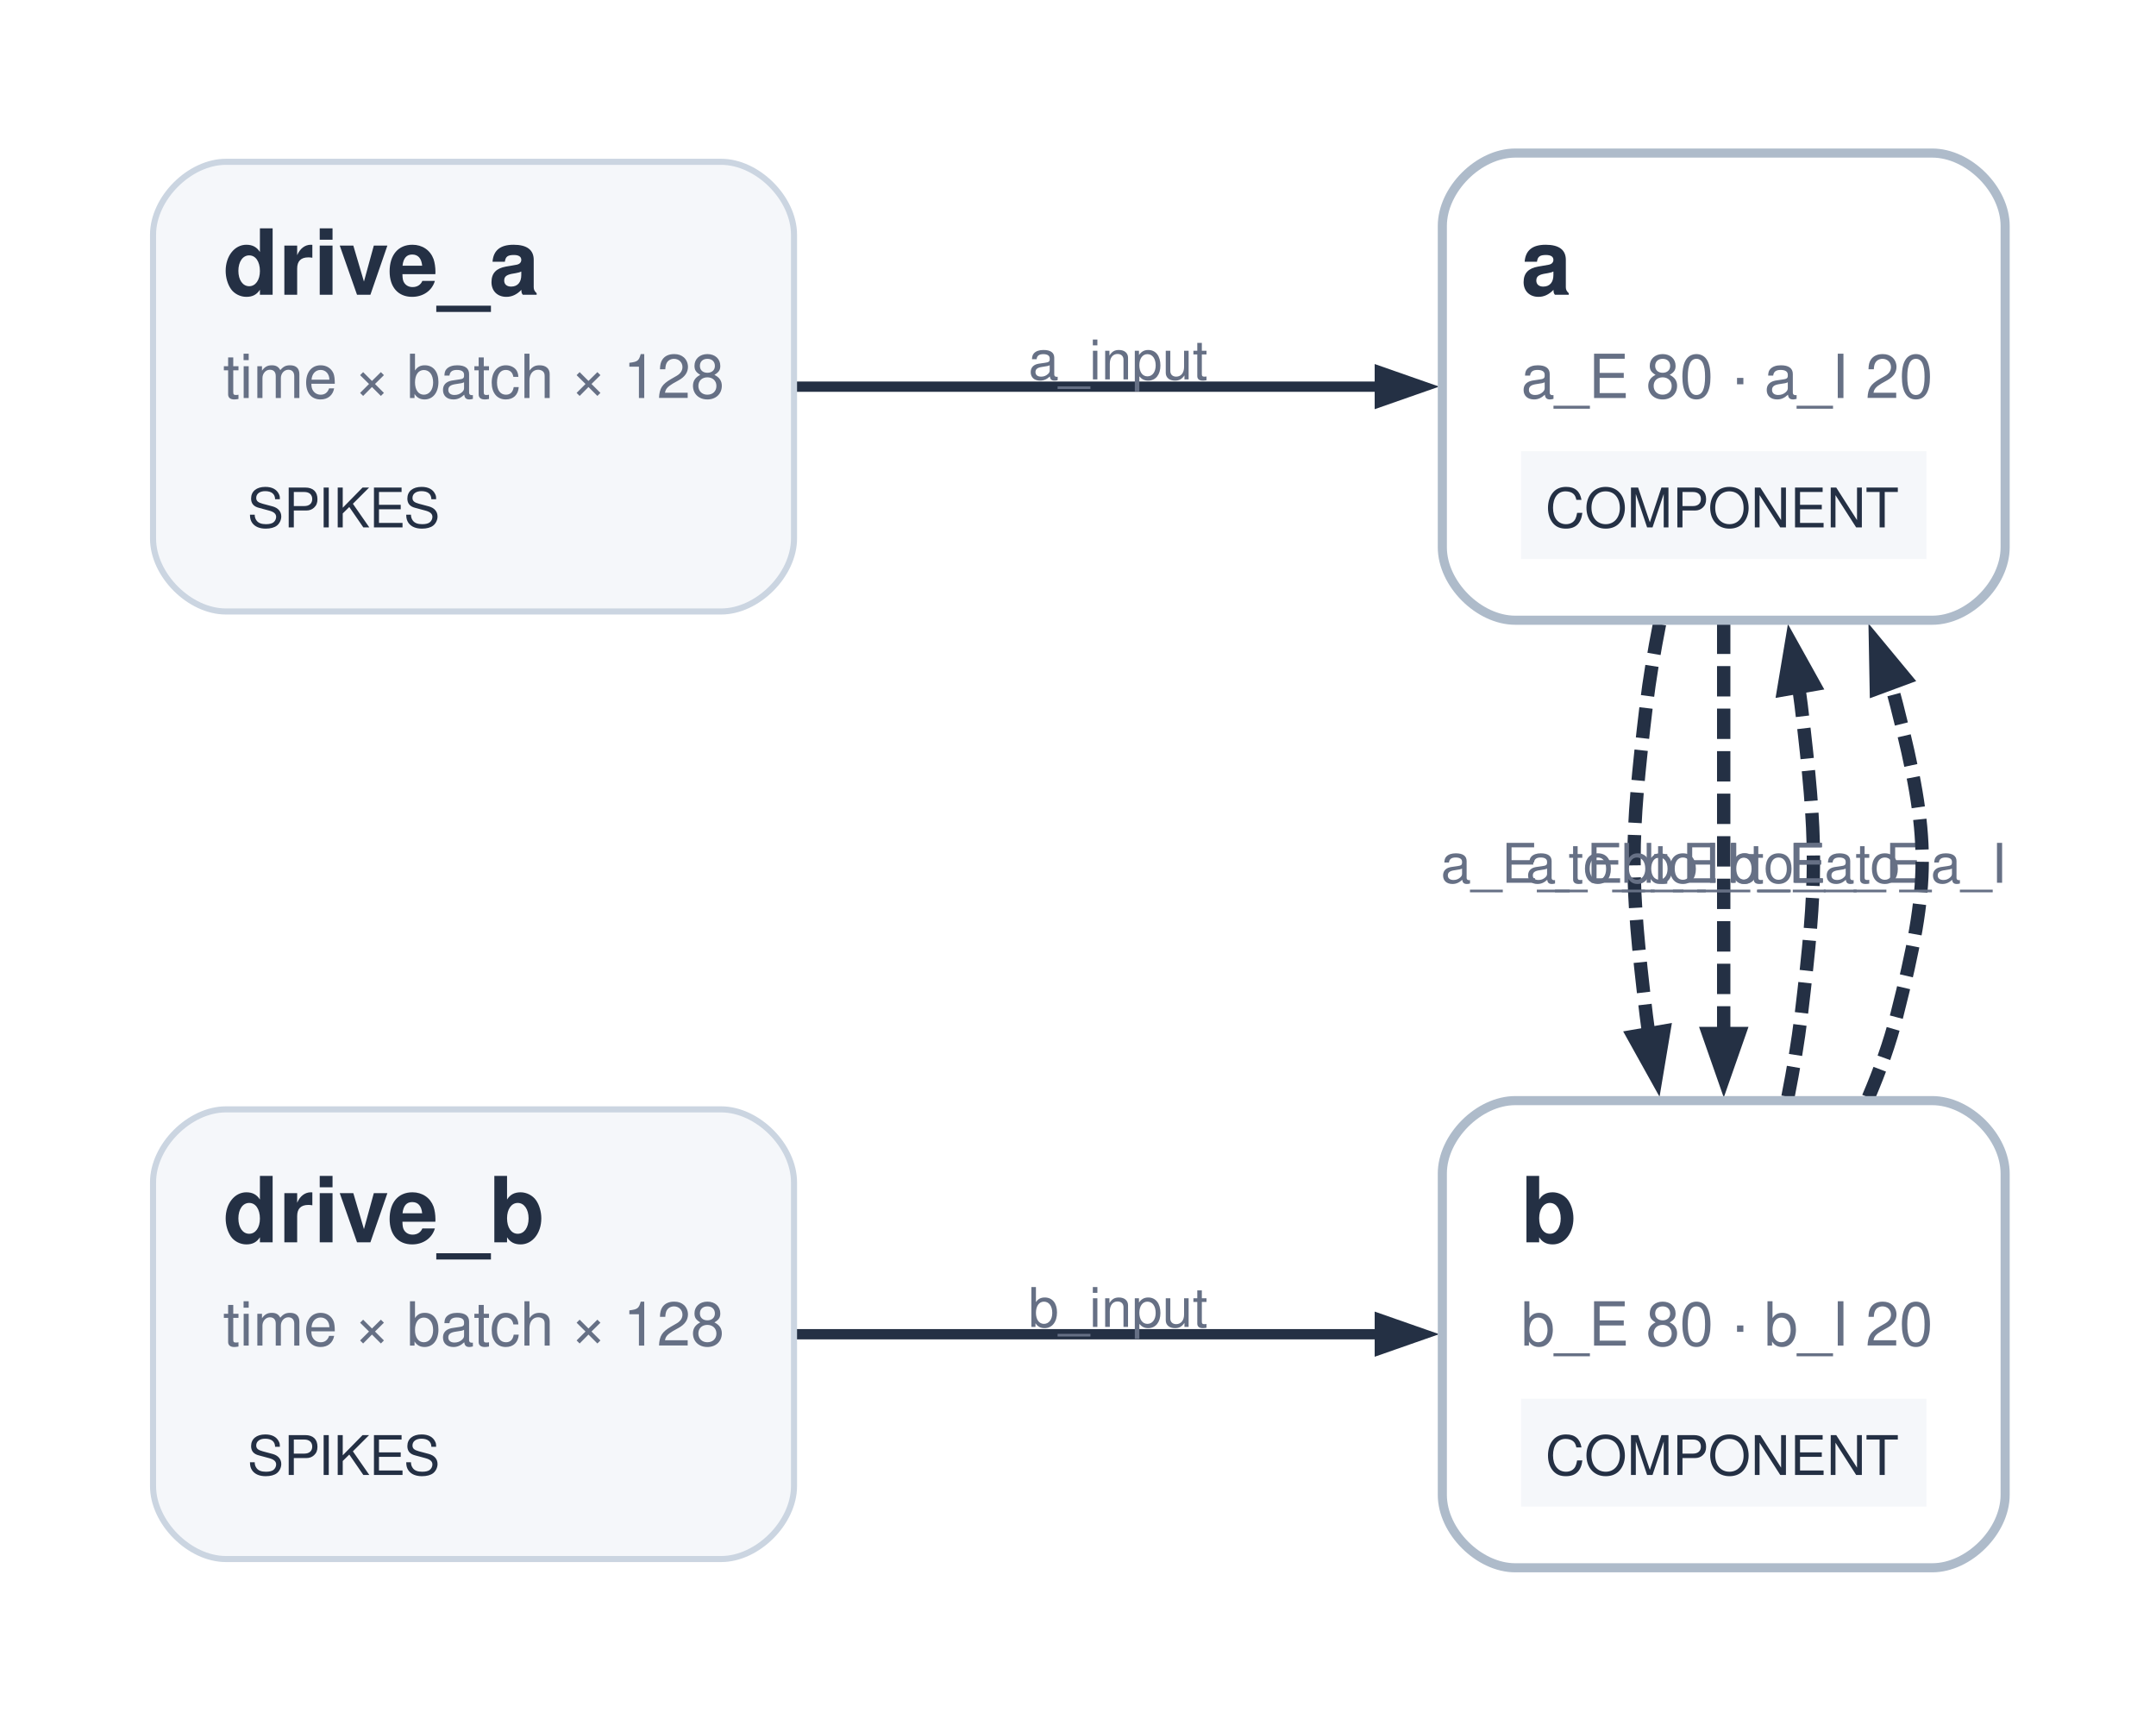
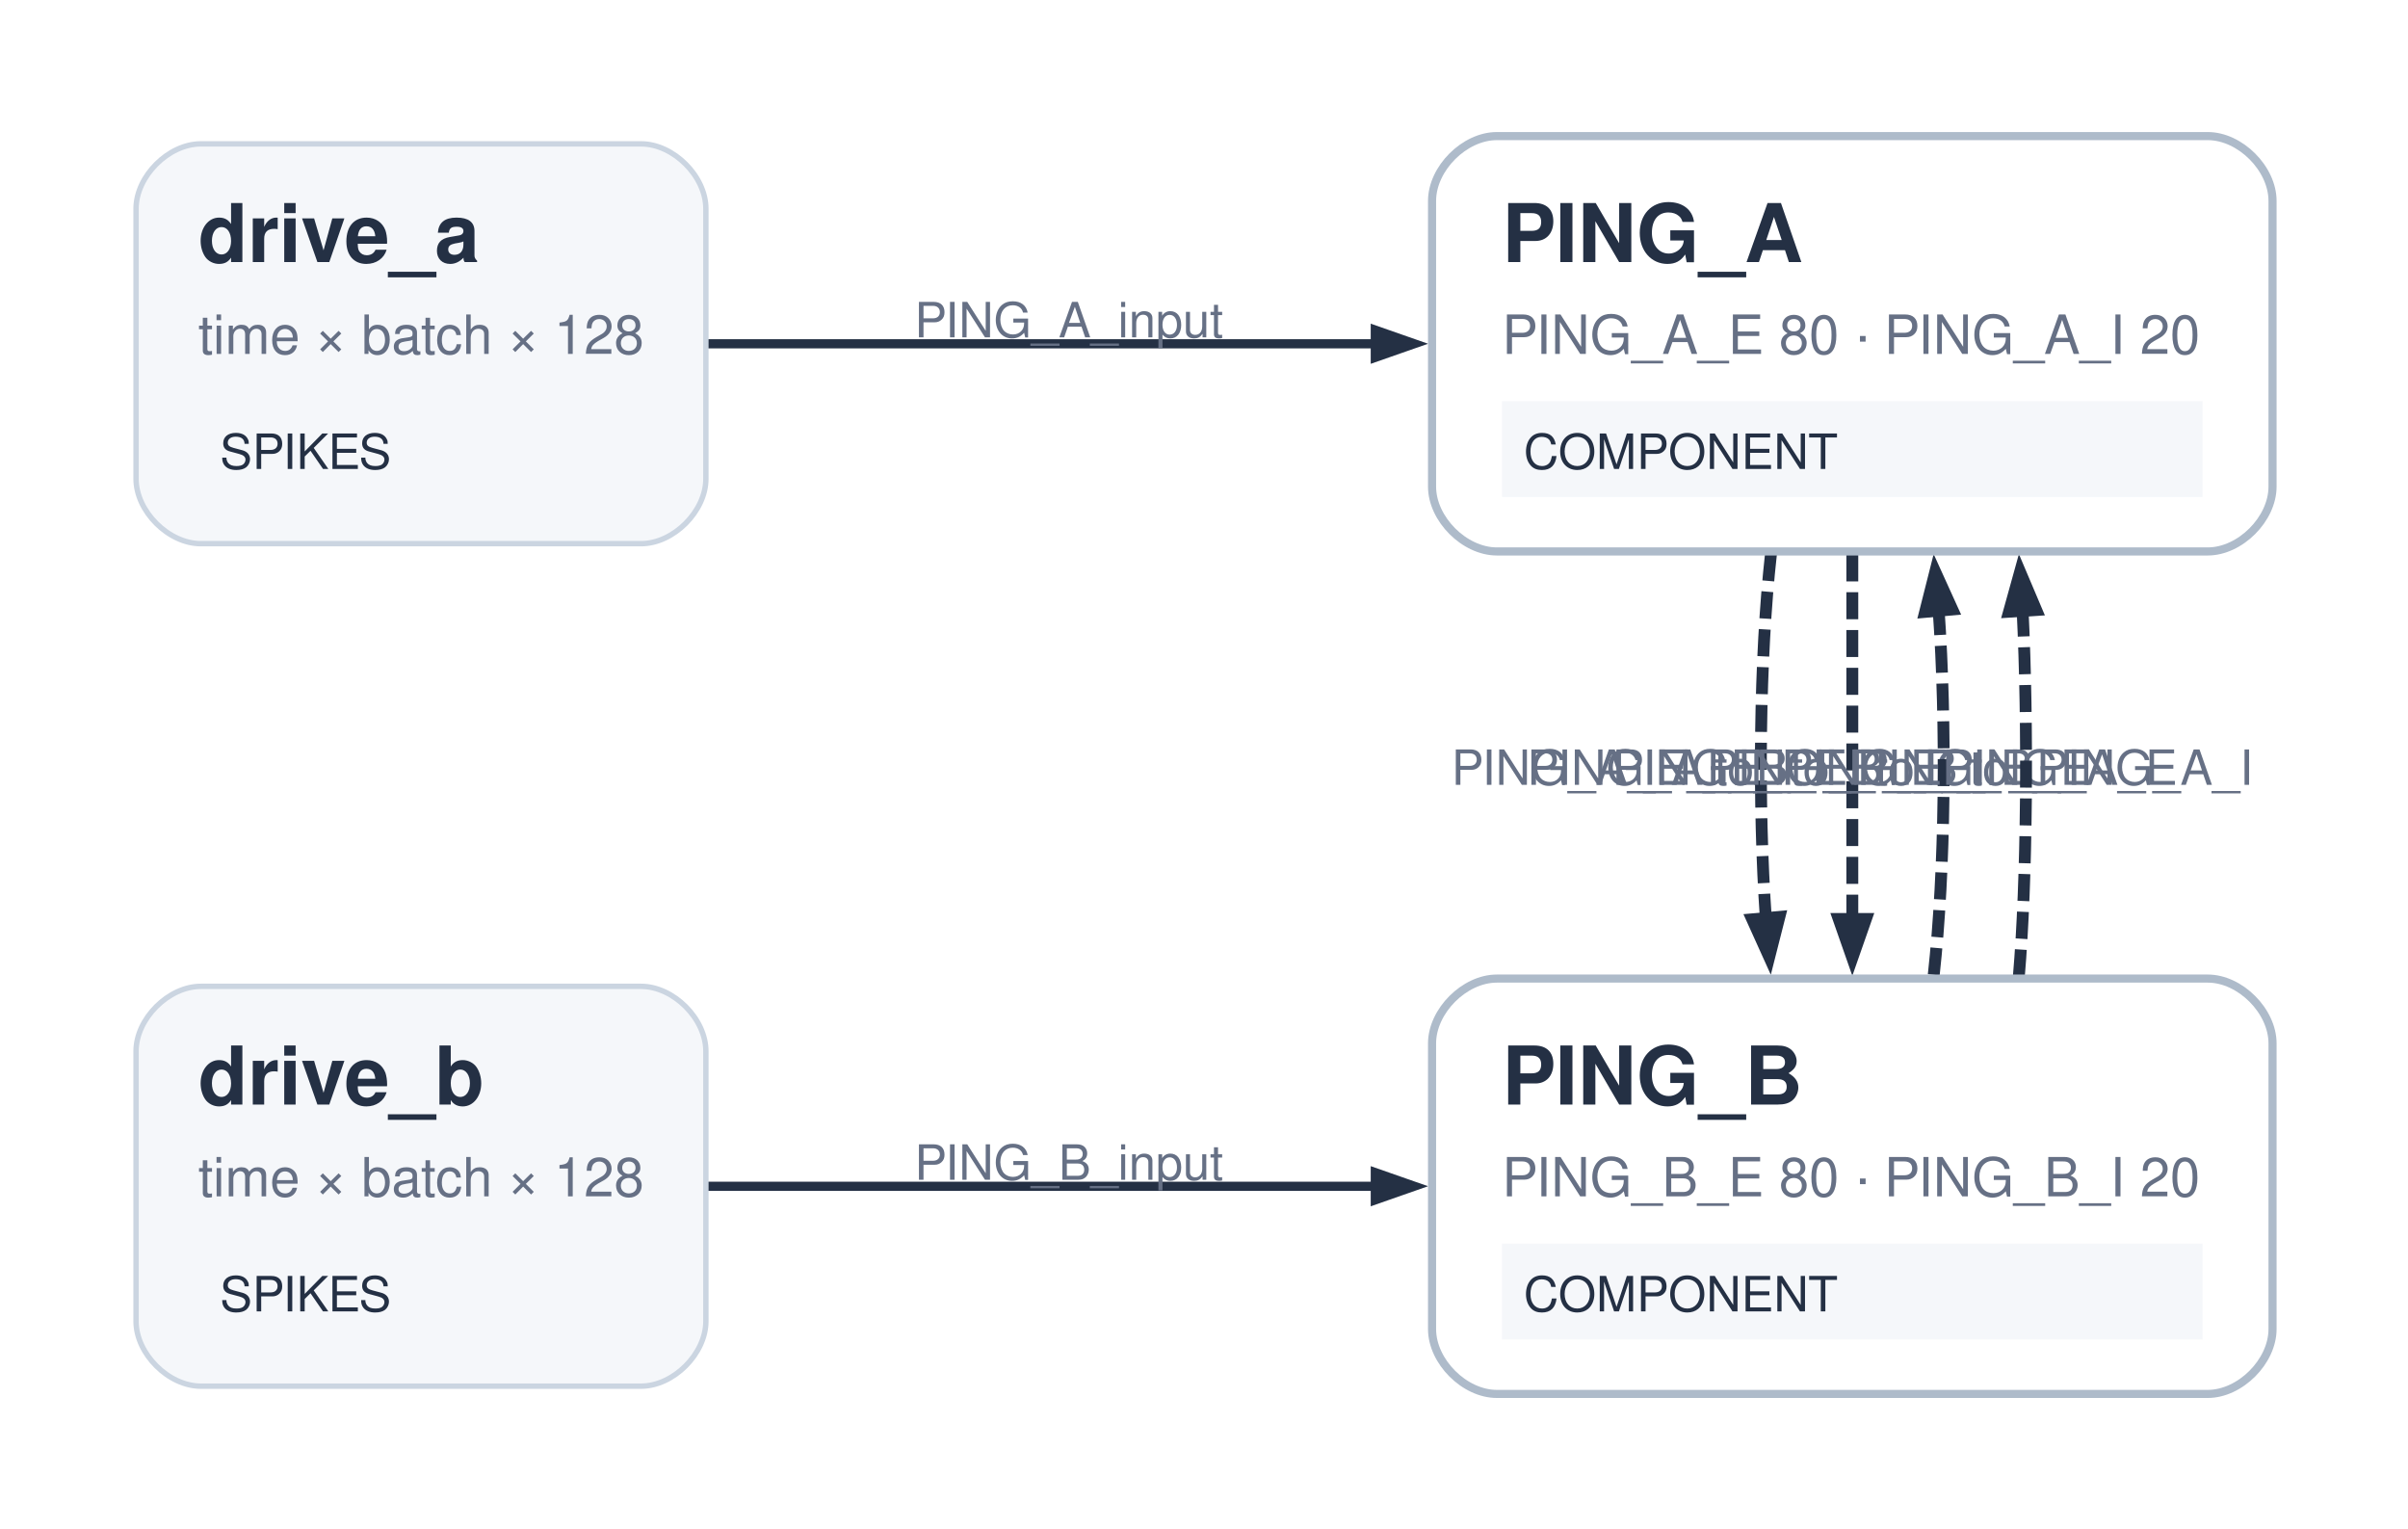
- <svg xmlns="http://www.w3.org/2000/svg" width="355pt" height="283pt" viewBox="0.00 0.00 355.00 283.00">
+ <svg xmlns="http://www.w3.org/2000/svg" width="446pt" height="283pt" viewBox="0.00 0.00 446.00 283.00">
  <g id="graph0" class="graph" transform="scale(1 1) rotate(0) translate(25.2 258.11)">
-     <polygon fill="#ffffff" stroke="none" points="-25.2,25.2 -25.2,-258.11 330.16,-258.11 330.16,25.2 -25.2,25.2" />
-     <g id="e_n_a_input" class="edge edge excitatory feedforward">
-       <path fill="none" stroke="#243044" stroke-width="1.7" d="M106,-194.45C135.49,-194.45 172.32,-194.45 202.3,-194.45" />
-       <polygon fill="#243044" stroke="#243044" stroke-width="1.7" points="202,-196.98 209.2,-194.46 202,-191.94 202,-196.98" />
-       <text xml:space="preserve" text-anchor="middle" x="158.91" y="-195.65" font-family="Helvetica,sans-Serif" font-size="9.00" fill="#667085">a_input</text>
+     <polygon fill="#ffffff" stroke="none" points="-25.2,25.2 -25.2,-258.11 420.91,-258.11 420.91,25.2 -25.2,25.2" />
+     <g id="e_n_PING_A_input" class="edge edge excitatory feedforward">
+       <path fill="none" stroke="#243044" stroke-width="1.7" d="M105.75,-194.45C141.04,-194.45 188.55,-194.45 229.58,-194.45" />
+       <polygon fill="#243044" stroke="#243044" stroke-width="1.7" points="229.53,-196.98 236.73,-194.46 229.53,-191.94 229.53,-196.98" />
+       <text xml:space="preserve" text-anchor="middle" x="172.79" y="-195.65" font-family="Helvetica,sans-Serif" font-size="9.00" fill="#667085">PING_A_input</text>
    </g>
-     <g id="e_n_b_input" class="edge edge excitatory feedforward">
-       <path fill="none" stroke="#243044" stroke-width="1.7" d="M106,-38.45C135.49,-38.45 172.32,-38.45 202.3,-38.45" />
-       <polygon fill="#243044" stroke="#243044" stroke-width="1.7" points="202,-40.98 209.2,-38.46 202,-35.94 202,-40.98" />
-       <text xml:space="preserve" text-anchor="middle" x="158.91" y="-39.66" font-family="Helvetica,sans-Serif" font-size="9.00" fill="#667085">b_input</text>
+     <g id="e_n_PING_B_input" class="edge edge excitatory feedforward">
+       <path fill="none" stroke="#243044" stroke-width="1.7" d="M105.75,-38.45C141.04,-38.45 188.55,-38.45 229.58,-38.45" />
+       <polygon fill="#243044" stroke="#243044" stroke-width="1.7" points="229.53,-40.98 236.73,-38.46 229.53,-35.94 229.53,-40.98" />
+       <text xml:space="preserve" text-anchor="middle" x="172.79" y="-39.66" font-family="Helvetica,sans-Serif" font-size="9.00" fill="#667085">PING_B_input</text>
    </g>
-     <g id="e_n_a_E_to_b_E" class="edge edge excitatory feedback">
-       <path fill="none" stroke="#243044" stroke-width="2.2" stroke-dasharray="5,2" d="M258.62,-155.45C258.62,-134.97 258.62,-109.66 258.62,-87.82" />
-       <polygon fill="#243044" stroke="#243044" stroke-width="2.2" points="261.15,-87.95 258.63,-80.75 256.11,-87.95 261.15,-87.95" />
-       <text xml:space="preserve" text-anchor="middle" x="250.75" y="-112.78" font-family="Helvetica,sans-Serif" font-size="9.00" fill="#667085">a_E_to_b_E</text>
+     <g id="e_n_PING_A_E_to_PING_B_E" class="edge edge excitatory feedback">
+       <path fill="none" stroke="#243044" stroke-width="2.2" stroke-dasharray="5,2" d="M317.88,-155.45C317.88,-134.97 317.88,-109.66 317.88,-87.82" />
+       <polygon fill="#243044" stroke="#243044" stroke-width="2.2" points="320.4,-87.95 317.88,-80.75 315.36,-87.95 320.4,-87.95" />
+       <text xml:space="preserve" text-anchor="middle" x="310" y="-112.78" font-family="Helvetica,sans-Serif" font-size="9.00" fill="#667085">PING_A_E_to_PING_B_E</text>
    </g>
-     <g id="e_n_a_E_to_b_I" class="edge edge excitatory feedback">
-       <path fill="none" stroke="#243044" stroke-width="2.2" stroke-dasharray="5,2" d="M248.05,-155.37C247.16,-150.87 246.4,-146.33 245.87,-141.95 243.18,-119.45 243.18,-113.46 245.87,-90.95 246.01,-89.86 246.15,-88.76 246.31,-87.64" />
-       <polygon fill="#243044" stroke="#243044" stroke-width="2.2" points="248.75,-88.35 247.49,-80.82 243.78,-87.49 248.75,-88.35" />
-       <text xml:space="preserve" text-anchor="middle" x="235" y="-112.78" font-family="Helvetica,sans-Serif" font-size="9.00" fill="#667085">a_E_to_b_I</text>
+     <g id="e_n_PING_A_E_to_PING_B_I" class="edge edge excitatory feedback">
+       <path fill="none" stroke="#243044" stroke-width="2.2" stroke-dasharray="5,2" d="M302.81,-155.52C300.69,-136.5 300.37,-109.33 301.87,-87.91" />
+       <polygon fill="#243044" stroke="#243044" stroke-width="2.2" points="304.37,-88.33 302.49,-80.93 299.35,-87.88 304.37,-88.33" />
+       <text xml:space="preserve" text-anchor="middle" x="294.25" y="-112.78" font-family="Helvetica,sans-Serif" font-size="9.00" fill="#667085">PING_A_E_to_PING_B_I</text>
    </g>
-     <g id="e_n_b_E_to_a_E" class="edge edge excitatory feedback">
-       <path fill="none" stroke="#243044" stroke-width="2.2" stroke-dasharray="5,2" d="M269.2,-77.54C270.09,-82.04 270.85,-86.58 271.38,-90.95 274.07,-113.46 274.07,-119.45 271.38,-141.95 271.24,-143.05 271.1,-144.15 270.94,-145.27" />
-       <polygon fill="#243044" stroke="#243044" stroke-width="2.2" points="268.5,-144.56 269.76,-152.09 273.47,-145.42 268.5,-144.56" />
-       <text xml:space="preserve" text-anchor="middle" x="266.5" y="-112.78" font-family="Helvetica,sans-Serif" font-size="9.00" fill="#667085">b_E_to_a_E</text>
+     <g id="e_n_PING_B_E_to_PING_A_E" class="edge edge excitatory feedback">
+       <path fill="none" stroke="#243044" stroke-width="2.2" stroke-dasharray="5,2" d="M332.96,-77.61C335.07,-96.7 335.37,-123.87 333.86,-145.25" />
+       <polygon fill="#243044" stroke="#243044" stroke-width="2.2" points="331.37,-144.81 333.24,-152.2 336.39,-145.26 331.37,-144.81" />
+       <text xml:space="preserve" text-anchor="middle" x="325.75" y="-112.78" font-family="Helvetica,sans-Serif" font-size="9.00" fill="#667085">PING_B_E_to_PING_A_E</text>
    </g>
-     <g id="e_n_b_E_to_a_I" class="edge edge excitatory feedback">
-       <path fill="none" stroke="#243044" stroke-width="2.2" stroke-dasharray="5,2" d="M282.45,-77.44C284.35,-81.88 285.98,-86.43 287.12,-90.95 292.7,-112.92 292.7,-119.99 287.12,-141.95 286.8,-143.23 286.44,-144.5 286.05,-145.78" />
-       <polygon fill="#243044" stroke="#243044" stroke-width="2.2" points="283.75,-144.72 283.61,-152.35 288.48,-146.47 283.75,-144.72" />
-       <text xml:space="preserve" text-anchor="middle" x="282.25" y="-112.78" font-family="Helvetica,sans-Serif" font-size="9.00" fill="#667085">b_E_to_a_I</text>
+     <g id="e_n_PING_B_E_to_PING_A_I" class="edge edge excitatory feedback">
+       <path fill="none" stroke="#243044" stroke-width="2.2" stroke-dasharray="5,2" d="M348.72,-77.3C350.23,-94.83 350.46,-123.94 349.42,-145.03" />
+       <polygon fill="#243044" stroke="#243044" stroke-width="2.2" points="346.91,-144.84 348.95,-152.19 351.93,-145.16 346.91,-144.84" />
+       <text xml:space="preserve" text-anchor="middle" x="341.5" y="-112.78" font-family="Helvetica,sans-Serif" font-size="9.00" fill="#667085">PING_B_E_to_PING_A_I</text>
    </g>
    <g id="n_drive_a" class="node node input">
      <path fill="#f5f7fa" stroke="#cbd5e1" d="M93.54,-231.47C93.54,-231.47 12,-231.47 12,-231.47 6,-231.47 0,-225.47 0,-219.47 0,-219.47 0,-169.44 0,-169.44 0,-163.44 6,-157.44 12,-157.44 12,-157.44 93.54,-157.44 93.54,-157.44 99.54,-157.44 105.54,-163.44 105.54,-169.44 105.54,-169.44 105.54,-219.47 105.54,-219.47 105.54,-225.47 99.54,-231.47 93.54,-231.47" />
      <text xml:space="preserve" text-anchor="start" x="11.52" y="-209.58" font-family="Helvetica,sans-Serif" font-weight="bold" font-size="15.00" fill="#243044">drive_a</text>
      <text xml:space="preserve" text-anchor="start" x="11.52" y="-192.58" font-family="Helvetica,sans-Serif" font-size="10.00" fill="#667085">time × batch × 128</text>
      <polygon fill="#f5f7fa" stroke="none" points="11.52,-166.08 11.52,-183.83 94.02,-183.83 94.02,-166.08 11.52,-166.08" />
      <text xml:space="preserve" text-anchor="start" x="15.52" y="-171.28" font-family="Helvetica,sans-Serif" font-size="9.00" fill="#243044">SPIKES</text>
    </g>
    <g id="n_drive_b" class="node node input">
      <path fill="#f5f7fa" stroke="#cbd5e1" d="M93.54,-75.47C93.54,-75.47 12,-75.47 12,-75.47 6,-75.47 0,-69.47 0,-63.47 0,-63.47 0,-13.44 0,-13.44 0,-7.44 6,-1.44 12,-1.44 12,-1.44 93.54,-1.44 93.54,-1.44 99.54,-1.44 105.54,-7.44 105.54,-13.44 105.54,-13.44 105.54,-63.47 105.54,-63.47 105.54,-69.47 99.54,-75.47 93.54,-75.47" />
      <text xml:space="preserve" text-anchor="start" x="11.52" y="-53.58" font-family="Helvetica,sans-Serif" font-weight="bold" font-size="15.00" fill="#243044">drive_b</text>
      <text xml:space="preserve" text-anchor="start" x="11.52" y="-36.58" font-family="Helvetica,sans-Serif" font-size="10.00" fill="#667085">time × batch × 128</text>
      <polygon fill="#f5f7fa" stroke="none" points="11.52,-10.08 11.52,-27.83 94.02,-27.83 94.02,-10.08 11.52,-10.08" />
      <text xml:space="preserve" text-anchor="start" x="15.52" y="-15.28" font-family="Helvetica,sans-Serif" font-size="9.00" fill="#243044">SPIKES</text>
    </g>
-     <g id="n_a" class="node node component">
-       <path fill="#ffffff" stroke="#aebbca" stroke-width="1.5" d="M292.96,-232.91C292.96,-232.91 224.29,-232.91 224.29,-232.91 218.29,-232.91 212.29,-226.91 212.29,-220.91 212.29,-220.91 212.29,-168 212.29,-168 212.29,-162 218.29,-156 224.29,-156 224.29,-156 292.96,-156 292.96,-156 298.96,-156 304.96,-162 304.96,-168 304.96,-168 304.96,-220.91 304.96,-220.91 304.96,-226.91 298.96,-232.91 292.96,-232.91" />
-       <text xml:space="preserve" text-anchor="start" x="225.25" y="-209.58" font-family="Helvetica,sans-Serif" font-weight="bold" font-size="15.00" fill="#243044">a</text>
-       <text xml:space="preserve" text-anchor="start" x="225.25" y="-192.58" font-family="Helvetica,sans-Serif" font-size="10.00" fill="#667085">a_E 80 · a_I 20</text>
-       <polygon fill="#f5f7fa" stroke="none" points="225.25,-166.08 225.25,-183.83 292,-183.83 292,-166.08 225.25,-166.08" />
-       <text xml:space="preserve" text-anchor="start" x="229.25" y="-171.28" font-family="Helvetica,sans-Serif" font-size="9.00" fill="#243044">COMPONENT</text>
+     <g id="n_PING_A" class="node node component">
+       <path fill="#ffffff" stroke="#aebbca" stroke-width="1.5" d="M383.71,-232.91C383.71,-232.91 252.04,-232.91 252.04,-232.91 246.04,-232.91 240.04,-226.91 240.04,-220.91 240.04,-220.91 240.04,-168 240.04,-168 240.04,-162 246.04,-156 252.04,-156 252.04,-156 383.71,-156 383.71,-156 389.71,-156 395.71,-162 395.71,-168 395.71,-168 395.71,-220.91 395.71,-220.91 395.71,-226.91 389.71,-232.91 383.71,-232.91" />
+       <text xml:space="preserve" text-anchor="start" x="253" y="-209.58" font-family="Helvetica,sans-Serif" font-weight="bold" font-size="15.00" fill="#243044">PING_A</text>
+       <text xml:space="preserve" text-anchor="start" x="253" y="-192.58" font-family="Helvetica,sans-Serif" font-size="10.00" fill="#667085">PING_A_E 80 · PING_A_I 20</text>
+       <polygon fill="#f5f7fa" stroke="none" points="253,-166.08 253,-183.83 382.75,-183.83 382.75,-166.08 253,-166.08" />
+       <text xml:space="preserve" text-anchor="start" x="257" y="-171.28" font-family="Helvetica,sans-Serif" font-size="9.00" fill="#243044">COMPONENT</text>
    </g>
-     <g id="n_b" class="node node component">
-       <path fill="#ffffff" stroke="#aebbca" stroke-width="1.5" d="M292.96,-76.91C292.96,-76.91 224.29,-76.91 224.29,-76.91 218.29,-76.91 212.29,-70.91 212.29,-64.91 212.29,-64.91 212.29,-12 212.29,-12 212.29,-6 218.29,0 224.29,0 224.29,0 292.96,0 292.96,0 298.96,0 304.96,-6 304.96,-12 304.96,-12 304.96,-64.91 304.96,-64.91 304.96,-70.91 298.96,-76.91 292.96,-76.91" />
-       <text xml:space="preserve" text-anchor="start" x="225.25" y="-53.58" font-family="Helvetica,sans-Serif" font-weight="bold" font-size="15.00" fill="#243044">b</text>
-       <text xml:space="preserve" text-anchor="start" x="225.25" y="-36.58" font-family="Helvetica,sans-Serif" font-size="10.00" fill="#667085">b_E 80 · b_I 20</text>
-       <polygon fill="#f5f7fa" stroke="none" points="225.25,-10.08 225.25,-27.83 292,-27.83 292,-10.08 225.25,-10.08" />
-       <text xml:space="preserve" text-anchor="start" x="229.25" y="-15.28" font-family="Helvetica,sans-Serif" font-size="9.00" fill="#243044">COMPONENT</text>
+     <g id="n_PING_B" class="node node component">
+       <path fill="#ffffff" stroke="#aebbca" stroke-width="1.5" d="M383.71,-76.91C383.71,-76.91 252.04,-76.91 252.04,-76.91 246.04,-76.91 240.04,-70.91 240.04,-64.91 240.04,-64.91 240.04,-12 240.04,-12 240.04,-6 246.04,0 252.04,0 252.04,0 383.71,0 383.71,0 389.71,0 395.71,-6 395.71,-12 395.71,-12 395.71,-64.91 395.71,-64.91 395.71,-70.91 389.71,-76.91 383.71,-76.91" />
+       <text xml:space="preserve" text-anchor="start" x="253" y="-53.58" font-family="Helvetica,sans-Serif" font-weight="bold" font-size="15.00" fill="#243044">PING_B</text>
+       <text xml:space="preserve" text-anchor="start" x="253" y="-36.58" font-family="Helvetica,sans-Serif" font-size="10.00" fill="#667085">PING_B_E 80 · PING_B_I 20</text>
+       <polygon fill="#f5f7fa" stroke="none" points="253,-10.08 253,-27.83 382.75,-27.83 382.75,-10.08 253,-10.08" />
+       <text xml:space="preserve" text-anchor="start" x="257" y="-15.28" font-family="Helvetica,sans-Serif" font-size="9.00" fill="#243044">COMPONENT</text>
    </g>
  </g>
</svg>
